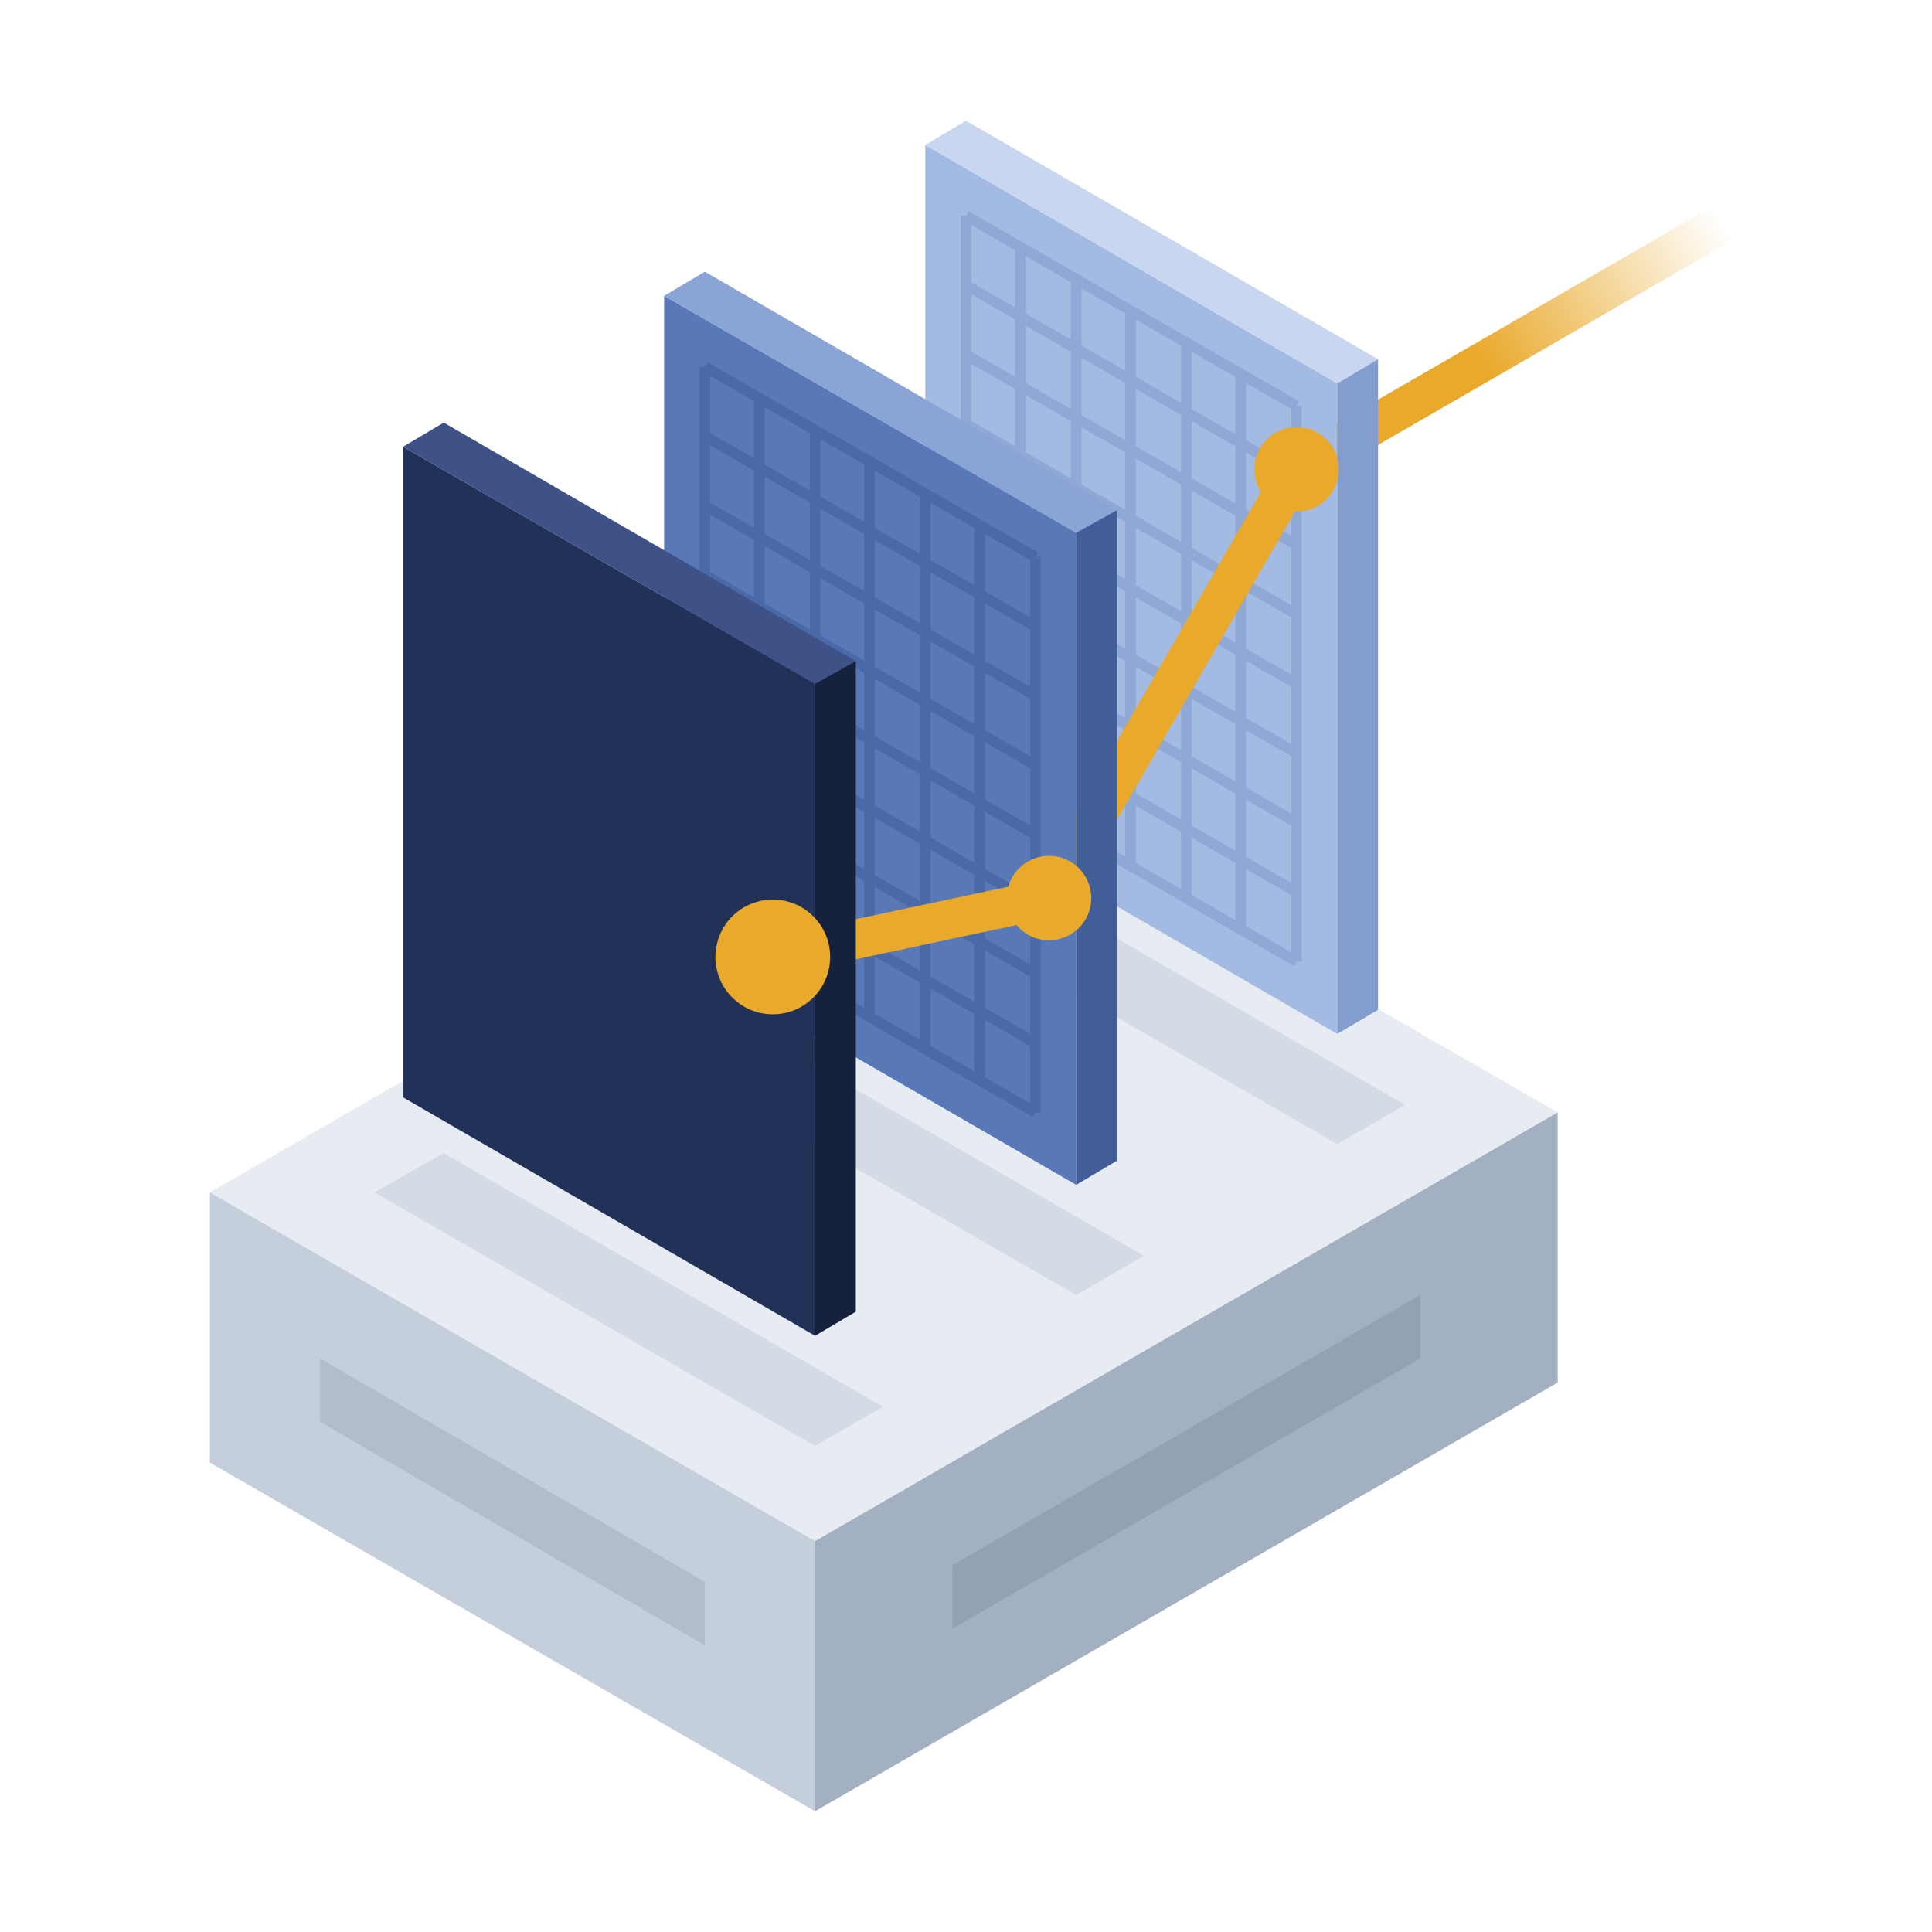
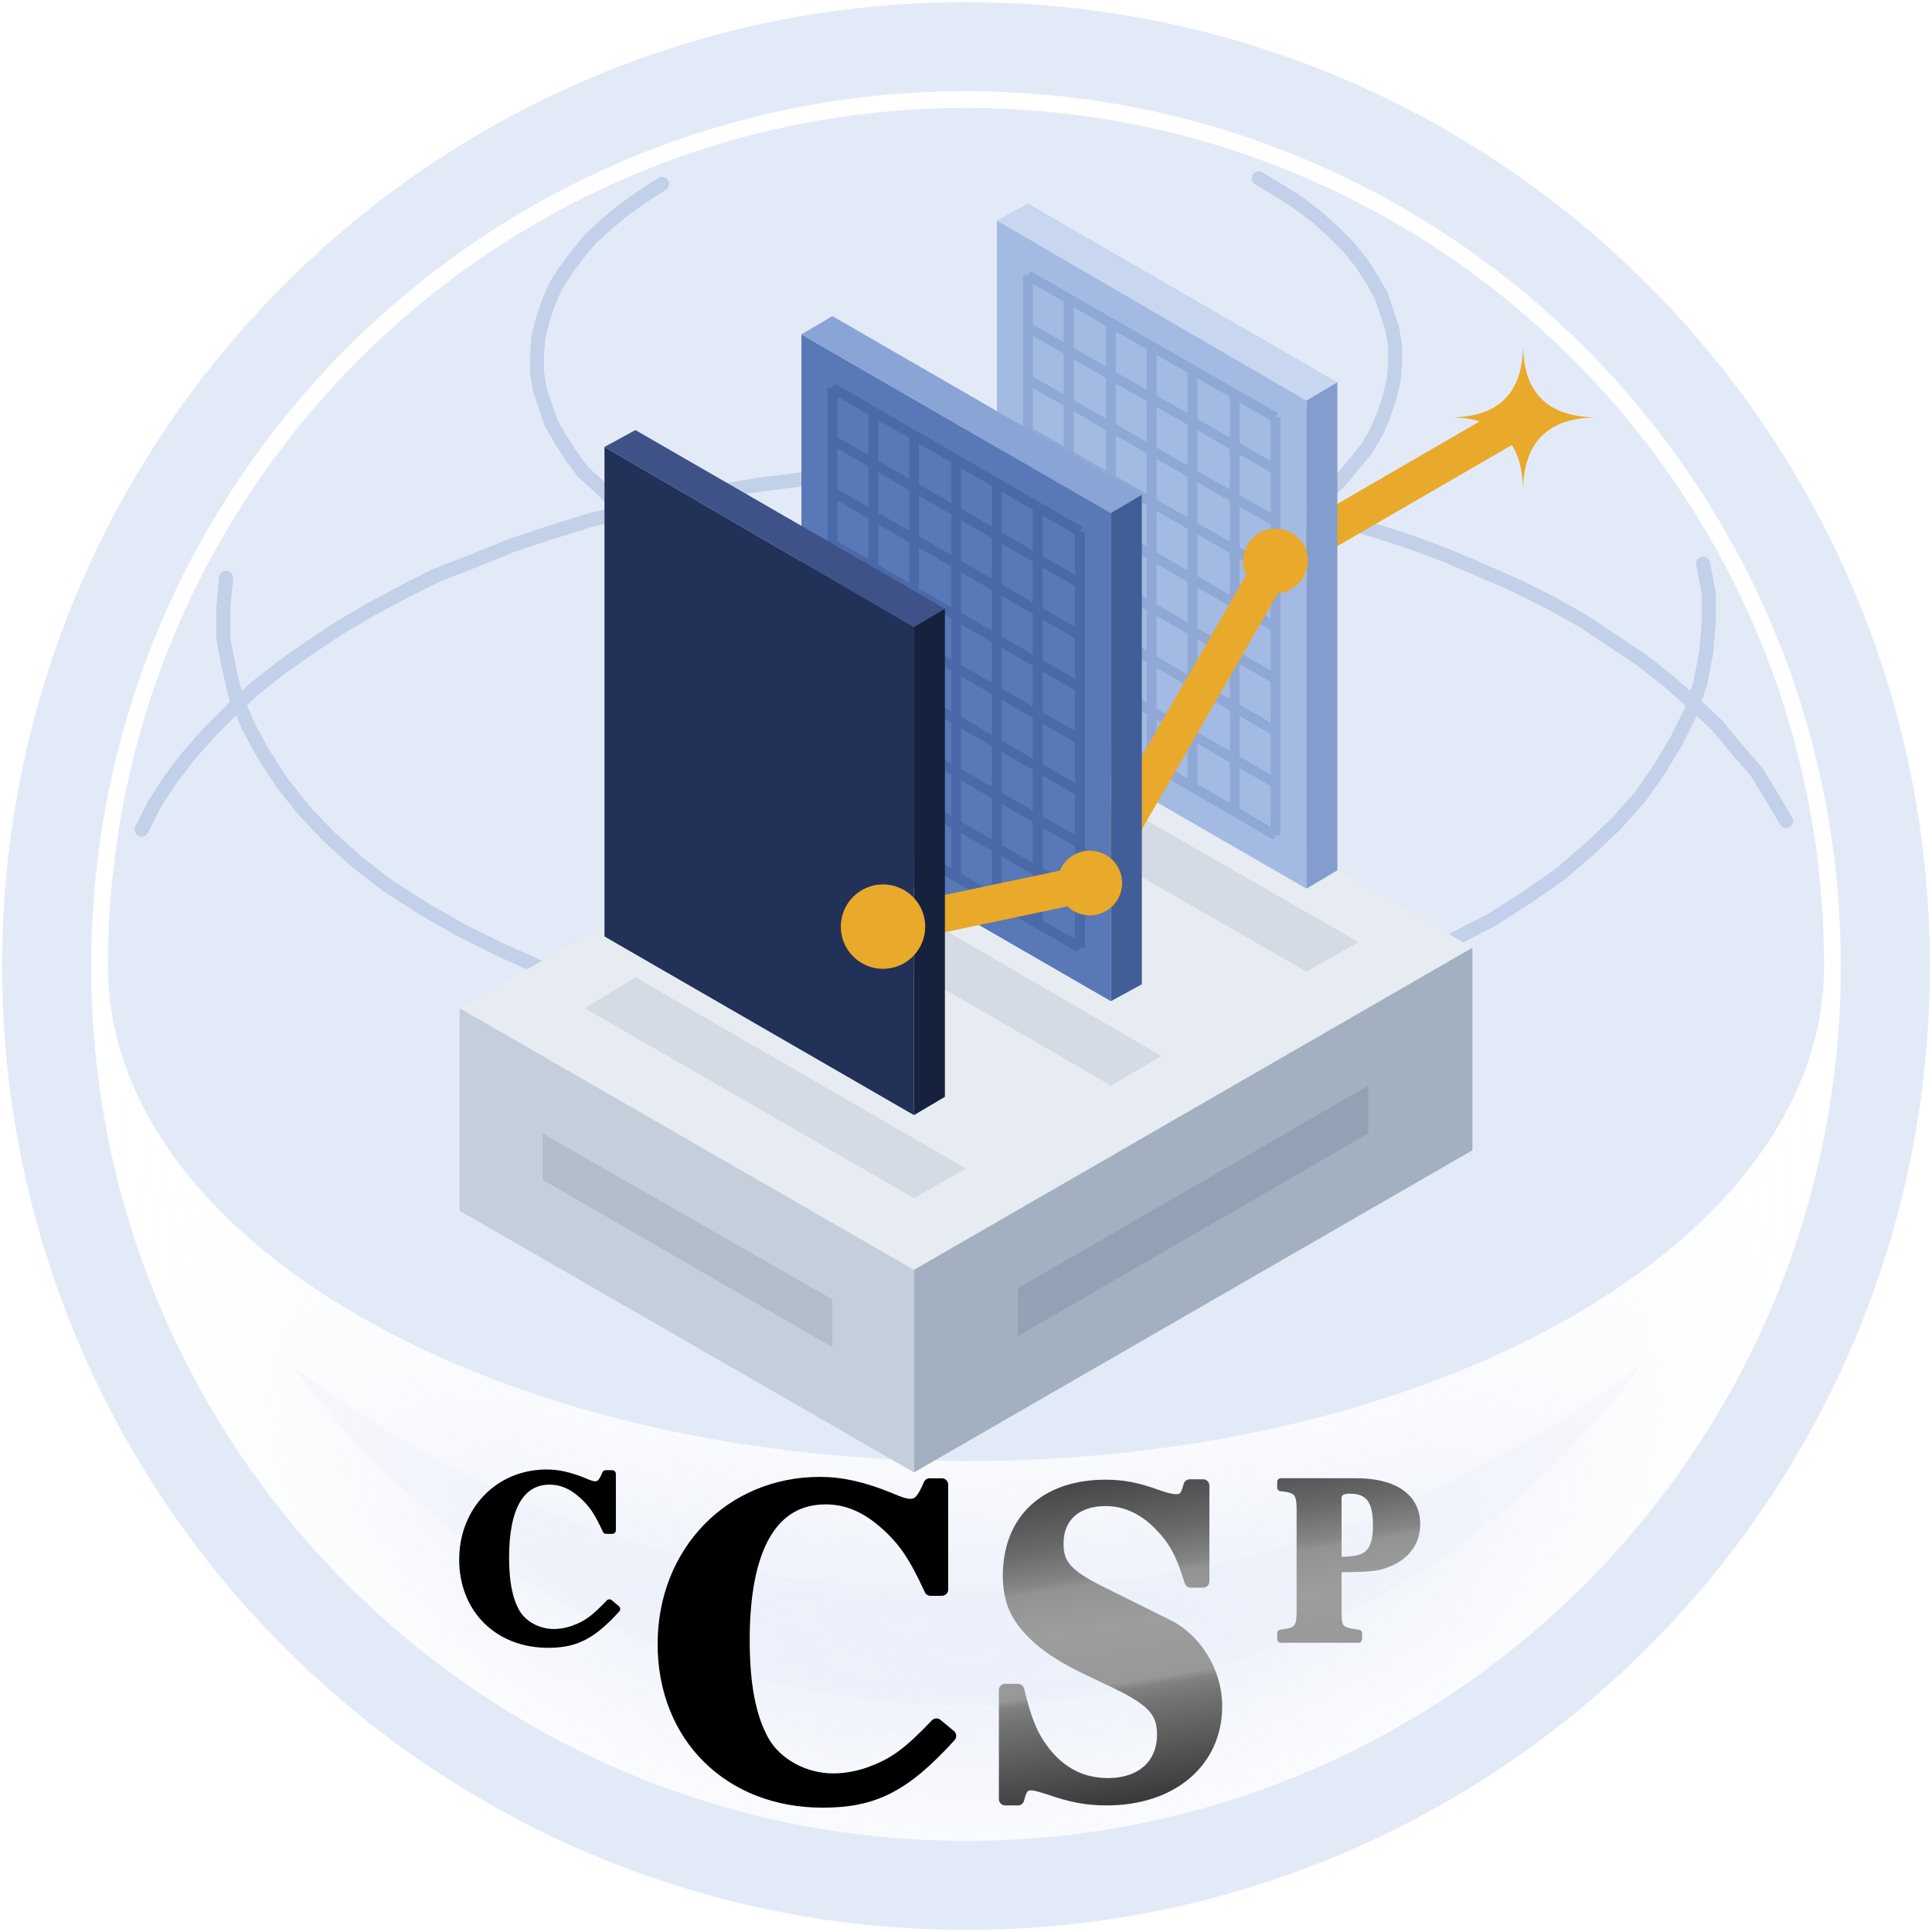
- <svg xmlns="http://www.w3.org/2000/svg" viewBox="0 0 128 128" width="128" height="128" role="img" aria-labelledby="t">
+ <svg xmlns="http://www.w3.org/2000/svg" viewBox="-4.672 -4.672 137.343 137.343" width="512" height="512" role="img" aria-labelledby="ccsp-title">
  <defs>
-     <linearGradient id="ray" gradientUnits="userSpaceOnUse" x1="114.1" y1="14.8" x2="91.3" y2="28">
-       <stop offset="0" stop-color="#E9A92B" stop-opacity="0" />
-       <stop offset=".7" stop-color="#E9A92B" />
+     <radialGradient id="ccsp-glass-f" gradientUnits="userSpaceOnUse" cx="64" cy="64" r="103.7" gradientTransform="matrix(1 0 0 0.577 0 27.05)">
+       <stop offset="0" stop-color="#E3EAF7" stop-opacity="0.298" />
+       <stop offset="0.588" stop-color="#E3EAF7" stop-opacity="0.298" />
+       <stop offset="0.647" stop-color="#E3EAF7" stop-opacity="0.469" />
+       <stop offset="0.706" stop-color="#E3EAF7" stop-opacity="0.685" />
+       <stop offset="0.765" stop-color="#E3EAF7" stop-opacity="0.808" />
+       <stop offset="0.853" stop-color="#E3EAF7" stop-opacity="0.88" />
+       <stop offset="1" stop-color="#E3EAF7" stop-opacity="0.757" />
+     </radialGradient>
+     <radialGradient id="ccsp-glass-g" gradientUnits="userSpaceOnUse" cx="64" cy="64" r="62.292">
+       <stop offset="0" stop-color="#fff" stop-opacity="0.899" />
+       <stop offset="0.622" stop-color="#fff" stop-opacity="0.899" />
+       <stop offset="0.747" stop-color="#fff" stop-opacity="0.893" />
+       <stop offset="0.83" stop-color="#fff" stop-opacity="0.789" />
+       <stop offset="0.892" stop-color="#fff" stop-opacity="0.632" />
+       <stop offset="0.946" stop-color="#fff" stop-opacity="0.455" />
+       <stop offset="1" stop-color="#fff" stop-opacity="0.292" />
+     </radialGradient>
+     <linearGradient id="ccsp-glass-h" gradientUnits="userSpaceOnUse" x1="1.708" y1="0" x2="126.292" y2="0">
+       <stop offset="0" stop-color="#fff" stop-opacity="0" />
+       <stop offset="0.064" stop-color="#fff" stop-opacity="0.14" />
+       <stop offset="0.116" stop-color="#fff" stop-opacity="0.403" />
+       <stop offset="0.168" stop-color="#fff" stop-opacity="0.548" />
+       <stop offset="0.23" stop-color="#fff" stop-opacity="0.719" />
+       <stop offset="0.293" stop-color="#fff" stop-opacity="0.74" />
+       <stop offset="0.376" stop-color="#fff" stop-opacity="0.839" />
+       <stop offset="0.5" stop-color="#fff" stop-opacity="0.856" />
+       <stop offset="0.624" stop-color="#fff" stop-opacity="0.839" />
+       <stop offset="0.707" stop-color="#fff" stop-opacity="0.74" />
+       <stop offset="0.77" stop-color="#fff" stop-opacity="0.719" />
+       <stop offset="0.832" stop-color="#fff" stop-opacity="0.548" />
+       <stop offset="0.884" stop-color="#fff" stop-opacity="0.403" />
+       <stop offset="0.936" stop-color="#fff" stop-opacity="0.14" />
+       <stop offset="1" stop-color="#fff" stop-opacity="0" />
+     </linearGradient>
+     <mask id="ccsp-glass-mg" maskUnits="userSpaceOnUse" x="0.811" y="62" width="126.378" height="66.189">
+       <rect x="0.811" y="62" width="126.378" height="66.189" fill="url(#ccsp-glass-g)" />
+     </mask>
+     <mask id="ccsp-glass-mh" maskUnits="userSpaceOnUse" x="0.811" y="62" width="126.378" height="66.189">
+       <rect x="0.811" y="62" width="126.378" height="66.189" fill="url(#ccsp-glass-h)" />
+     </mask>
+     <linearGradient id="ccsp-metal" gradientUnits="userSpaceOnUse" x1="15.625" y1="109.697" x2="19.183" y2="132.163">
+       <stop offset="0" stop-color="#474747" />
+       <stop offset="0.182" stop-color="#686868" />
+       <stop offset="0.295" stop-color="#868686" />
+       <stop offset="0.318" stop-color="#939393" />
+       <stop offset="0.455" stop-color="#9D9D9D" />
+       <stop offset="0.636" stop-color="#989898" />
+       <stop offset="0.659" stop-color="#828282" />
+       <stop offset="0.705" stop-color="#747474" />
+       <stop offset="1" stop-color="#3B3B3B" />
    </linearGradient>
  </defs>
-   <polygon points="63.1,50.6 103.2,73.7 54,102.1 13.9,79" fill="#E7ECF3" />
-   <polygon points="13.9,79 54,102.1 54,120 13.9,96.9" fill="#C5CFDC" />
-   <polygon points="54,102.1 103.2,73.7 103.2,91.6 54,120" fill="#A3B0C1" />
-   <polygon points="21.2,90 46.7,104.8 46.7,109 21.2,94.2" fill="#B2BDCC" />
-   <polygon points="63.1,103.7 94.1,85.8 94.1,90 63.1,107.9" fill="#93A1B4" />
-   <polygon points="64,56.4 93.1,73.2 88.6,75.8 59.4,59" fill="#D4DBE5" />
-   <polygon points="46.7,66.4 75.8,83.2 71.3,85.8 42.1,69" fill="#D4DBE5" />
-   <polygon points="29.4,76.4 58.5,93.2 54,95.8 24.8,79" fill="#D4DBE5" />
-   <line x1="114.1" y1="14.8" x2="85.9" y2="31.1" stroke="url(#ray)" stroke-width="2.6" stroke-linecap="round" />
-   <polygon points="61.3,52.7 88.6,68.5 88.6,25.4 61.3,9.6" fill="#A3BAE2" />
-   <polygon points="64,8 91.3,23.8 88.6,25.4 61.3,9.6" fill="#C8D6F0" />
-   <polygon points="88.6,68.5 91.3,66.9 91.3,23.8 88.6,25.4" fill="#839ECE" />
-   <line x1="64" y1="51.1" x2="64" y2="14.3" stroke="#90A8D5" stroke-width="0.7" />
-   <line x1="67.6" y1="53.2" x2="67.6" y2="16.4" stroke="#90A8D5" stroke-width="0.7" />
-   <line x1="71.3" y1="55.3" x2="71.3" y2="18.5" stroke="#90A8D5" stroke-width="0.7" />
-   <line x1="74.9" y1="57.4" x2="74.9" y2="20.6" stroke="#90A8D5" stroke-width="0.7" />
-   <line x1="78.6" y1="59.5" x2="78.6" y2="22.7" stroke="#90A8D5" stroke-width="0.7" />
-   <line x1="82.2" y1="61.6" x2="82.2" y2="24.8" stroke="#90A8D5" stroke-width="0.7" />
-   <line x1="85.9" y1="63.7" x2="85.9" y2="26.9" stroke="#90A8D5" stroke-width="0.7" />
-   <line x1="64" y1="51.1" x2="85.9" y2="63.7" stroke="#90A8D5" stroke-width="0.7" />
-   <line x1="64" y1="46.5" x2="85.9" y2="59.1" stroke="#90A8D5" stroke-width="0.7" />
-   <line x1="64" y1="41.9" x2="85.9" y2="54.5" stroke="#90A8D5" stroke-width="0.7" />
-   <line x1="64" y1="37.3" x2="85.9" y2="49.9" stroke="#90A8D5" stroke-width="0.7" />
-   <line x1="64" y1="32.7" x2="85.9" y2="45.3" stroke="#90A8D5" stroke-width="0.7" />
-   <line x1="64" y1="28.1" x2="85.9" y2="40.7" stroke="#90A8D5" stroke-width="0.7" />
-   <line x1="64" y1="23.5" x2="85.9" y2="36.1" stroke="#90A8D5" stroke-width="0.7" />
-   <line x1="64" y1="18.9" x2="85.9" y2="31.5" stroke="#90A8D5" stroke-width="0.7" />
-   <line x1="64" y1="14.3" x2="85.9" y2="26.9" stroke="#90A8D5" stroke-width="0.7" />
-   <line x1="85.9" y1="31.1" x2="69.5" y2="59.5" stroke="#E9A92B" stroke-width="2.6" stroke-linecap="round" />
-   <circle cx="85.9" cy="31.1" r="2.8" fill="#E9A92B" />
-   <polygon points="44,62.7 71.3,78.5 71.3,35.3 44,19.6" fill="#5878B7" />
-   <polygon points="46.7,18 74,33.8 71.3,35.3 44,19.6" fill="#89A4D5" />
-   <polygon points="71.3,78.5 74,76.9 74,33.8 71.3,35.3" fill="#415E99" />
-   <line x1="46.7" y1="61.1" x2="46.7" y2="24.3" stroke="#4A69A8" stroke-width="0.7" />
-   <line x1="50.3" y1="63.2" x2="50.3" y2="26.4" stroke="#4A69A8" stroke-width="0.7" />
-   <line x1="54" y1="65.3" x2="54" y2="28.5" stroke="#4A69A8" stroke-width="0.7" />
-   <line x1="57.6" y1="67.4" x2="57.6" y2="30.6" stroke="#4A69A8" stroke-width="0.7" />
-   <line x1="61.3" y1="69.5" x2="61.3" y2="32.7" stroke="#4A69A8" stroke-width="0.7" />
-   <line x1="64.9" y1="71.6" x2="64.9" y2="34.8" stroke="#4A69A8" stroke-width="0.7" />
-   <line x1="68.6" y1="73.7" x2="68.6" y2="36.9" stroke="#4A69A8" stroke-width="0.7" />
-   <line x1="46.7" y1="61.1" x2="68.6" y2="73.7" stroke="#4A69A8" stroke-width="0.7" />
-   <line x1="46.7" y1="56.5" x2="68.6" y2="69.1" stroke="#4A69A8" stroke-width="0.7" />
-   <line x1="46.7" y1="51.9" x2="68.6" y2="64.5" stroke="#4A69A8" stroke-width="0.7" />
-   <line x1="46.7" y1="47.3" x2="68.6" y2="59.9" stroke="#4A69A8" stroke-width="0.7" />
-   <line x1="46.7" y1="42.7" x2="68.6" y2="55.3" stroke="#4A69A8" stroke-width="0.7" />
-   <line x1="46.7" y1="38.1" x2="68.6" y2="50.7" stroke="#4A69A8" stroke-width="0.7" />
-   <line x1="46.7" y1="33.5" x2="68.6" y2="46.1" stroke="#4A69A8" stroke-width="0.7" />
-   <line x1="46.7" y1="28.9" x2="68.6" y2="41.5" stroke="#4A69A8" stroke-width="0.7" />
-   <line x1="46.7" y1="24.3" x2="68.6" y2="36.9" stroke="#4A69A8" stroke-width="0.7" />
-   <line x1="69.5" y1="59.5" x2="51.2" y2="63.4" stroke="#E9A92B" stroke-width="2.6" stroke-linecap="round" />
-   <circle cx="69.5" cy="59.5" r="2.8" fill="#E9A92B" />
-   <polygon points="26.7,72.7 54,88.5 54,45.3 26.7,29.6" fill="#213157" />
-   <polygon points="29.4,28 56.7,43.8 54,45.3 26.7,29.6" fill="#3E5288" />
-   <polygon points="54,88.5 56.7,86.9 56.7,43.8 54,45.3" fill="#16213E" />
-   <circle cx="51.2" cy="63.4" r="3.8" fill="#E9A92B" />
+   <circle cx="64" cy="64" r="65.355" fill="none" stroke="#E3EAF7" stroke-width="6.333" />
+   <g>
+     <path d="M3 64A61 61 0 0 1 125 64A61 35.2 0 0 1 3 64Z" fill="#E3EAF7" />
+     <polyline points="5.4,54.3 6.3,52.5 7.4,50.8 8.7,49.1 10.1,47.5 11.7,45.9 13.4,44.3 15.3,42.8 17.3,41.4 19.4,40 21.6,38.7 24,37.4 26.4,36.2 29,35.2 31.7,34.1 34.4,33.2 37.3,32.3 40.2,31.6 43.1,30.9 46.2,30.3 49.2,29.8 52.4,29.4 55.5,29.1 58.7,28.9 61.9,28.8 65.1,28.8 68.3,28.9 71.4,29 74.6,29.3 77.7,29.7 80.8,30.1 83.9,30.7 86.9,31.3 89.8,32.1 92.6,32.9 95.4,33.8 98.1,34.8 100.7,35.9 103.2,37 105.6,38.2 107.9,39.5 110,40.9 112.1,42.3 114,43.8 115.7,45.3 117.4,46.9 118.8,48.6 120.2,50.2 121.3,52 122.3,53.7" fill="none" stroke="#C3D0E9" stroke-width="1" stroke-linecap="round" />
+     <polyline points="101.4,60.7 98.7,62.1 95.8,63.5 92.8,64.7 89.6,65.8 86.3,66.7 82.9,67.6 79.4,68.3 75.9,68.8 72.3,69.2 68.6,69.5 64.9,69.6 61.2,69.6 57.6,69.4 53.9,69 50.3,68.6 46.8,67.9 43.4,67.2 40,66.3 36.8,65.2 33.7,64.1 30.8,62.8 28,61.4 25.4,59.9 22.9,58.3 20.7,56.6 18.7,54.8 16.9,52.9 15.4,51 14.1,49 13,47 12.1,44.9 11.6,42.8 11.2,40.7 11.2,38.6 11.4,36.4" fill="none" stroke="#C3D0E9" stroke-width="1" stroke-linecap="round" />
+     <polyline points="116.4,35.4 116.8,37.5 116.8,39.6 116.6,41.8 116.2,43.9 115.5,46 114.5,48 113.3,50 111.9,52 110.2,53.9 108.3,55.7 106.2,57.5 103.9,59.1 101.4,60.7" fill="none" stroke="#C3D0E9" stroke-width="1" stroke-linecap="round" />
+     <polyline points="85.6,33.3 84,34.2 82.4,34.9 80.6,35.6 78.8,36.3 76.9,36.8 74.9,37.3 72.9,37.7 70.9,38 68.8,38.3 66.7,38.4 64.5,38.5 62.4,38.5 60.3,38.3 58.2,38.2 56.1,37.9 54.1,37.5 52.1,37.1 50.2,36.6 48.3,36 46.5,35.3 44.8,34.6 43.2,33.7 41.7,32.9 40.3,31.9 39,31 37.9,29.9 36.8,28.9 35.9,27.7 35.2,26.6 34.5,25.4 34.1,24.2 33.7,23 33.5,21.8 33.5,20.6 33.6,19.3 33.9,18.1 34.3,16.9 34.8,15.7 35.5,14.6 36.4,13.4 37.3,12.3 38.4,11.3 39.6,10.3 41,9.3 42.4,8.4" fill="none" stroke="#C3D0E9" stroke-width="1" stroke-linecap="round" />
+     <polyline points="84.8,8 86.3,8.9 87.7,9.8 89,10.8 90.1,11.8 91.2,12.9 92.1,14 92.8,15.1 93.5,16.3 93.9,17.5 94.3,18.7 94.5,19.9 94.5,21.2 94.4,22.4 94.1,23.6 93.7,24.8 93.2,26 92.5,27.2 91.6,28.3 90.7,29.4 89.6,30.5 88.4,31.5 87,32.4 85.6,33.3" fill="none" stroke="#C3D0E9" stroke-width="1" stroke-linecap="round" />
+   </g>
+   <g mask="url(#ccsp-glass-mh)">
+     <path d="M1.811 64A62.189 62.189 0 0 0 126.189 64L125 64A61 35.218 0 0 1 3 64Z" fill="url(#ccsp-glass-f)" mask="url(#ccsp-glass-mg)" />
+   </g>
+   <path d="M15.937 92.284A59.733 59.733 0 0 0 112.063 92.284A79.197 79.197 0 0 1 15.937 92.284Z" fill="#E3EAF7" fill-opacity="0.246" />
+   <polygon points="67.7,44.1 100,62.7 60.3,85.6 28,67" fill="#E7ECF3" />
+   <polygon points="28,67 60.3,85.6 60.3,100 28,81.4" fill="#C5CFDC" />
+   <polygon points="60.3,85.6 100,62.7 100,77.1 60.3,100" fill="#A3B0C1" />
+   <polygon points="33.9,75.9 54.5,87.7 54.5,91.1 33.9,79.2" fill="#B2BDCC" />
+   <polygon points="67.7,86.9 92.6,72.5 92.6,75.9 67.7,90.3" fill="#93A1B4" />
+   <polygon points="68.4,48.8 91.9,62.3 88.2,64.4 64.7,50.9" fill="#D4DBE5" />
+   <polygon points="54.5,56.8 77.9,70.4 74.3,72.5 50.8,58.9" fill="#D4DBE5" />
+   <polygon points="40.5,64.8 64,78.4 60.3,80.5 36.9,67" fill="#D4DBE5" />
+   <line x1="103.6" y1="25" x2="86" y2="35.2" stroke="#E9A92B" stroke-width="2.6" stroke-linecap="round" />
+   <polygon points="66.2,45.8 88.2,58.5 88.2,23.8 66.2,11" fill="#A3BAE2" />
+   <polygon points="68.4,9.8 90.4,22.5 88.2,23.8 66.2,11" fill="#C8D6F0" />
+   <polygon points="88.2,58.5 90.4,57.2 90.4,22.5 88.2,23.8" fill="#839ECE" />
+   <line x1="68.4" y1="44.5" x2="68.4" y2="14.9" stroke="#90A8D5" stroke-width="0.7" />
+   <line x1="71.3" y1="46.2" x2="71.3" y2="16.6" stroke="#90A8D5" stroke-width="0.7" />
+   <line x1="74.3" y1="47.9" x2="74.3" y2="18.2" stroke="#90A8D5" stroke-width="0.7" />
+   <line x1="77.2" y1="49.6" x2="77.2" y2="19.9" stroke="#90A8D5" stroke-width="0.7" />
+   <line x1="80.1" y1="51.3" x2="80.1" y2="21.6" stroke="#90A8D5" stroke-width="0.7" />
+   <line x1="83.1" y1="53" x2="83.1" y2="23.3" stroke="#90A8D5" stroke-width="0.7" />
+   <line x1="86" y1="54.7" x2="86" y2="25" stroke="#90A8D5" stroke-width="0.7" />
+   <line x1="68.4" y1="44.5" x2="86" y2="54.7" stroke="#90A8D5" stroke-width="0.7" />
+   <line x1="68.4" y1="40.8" x2="86" y2="51" stroke="#90A8D5" stroke-width="0.7" />
+   <line x1="68.4" y1="37.1" x2="86" y2="47.3" stroke="#90A8D5" stroke-width="0.7" />
+   <line x1="68.4" y1="33.4" x2="86" y2="43.6" stroke="#90A8D5" stroke-width="0.7" />
+   <line x1="68.4" y1="29.7" x2="86" y2="39.9" stroke="#90A8D5" stroke-width="0.7" />
+   <line x1="68.4" y1="26" x2="86" y2="36.1" stroke="#90A8D5" stroke-width="0.7" />
+   <line x1="68.4" y1="22.3" x2="86" y2="32.4" stroke="#90A8D5" stroke-width="0.7" />
+   <line x1="68.4" y1="18.6" x2="86" y2="28.7" stroke="#90A8D5" stroke-width="0.7" />
+   <line x1="68.4" y1="14.9" x2="86" y2="25" stroke="#90A8D5" stroke-width="0.7" />
+   <line x1="86" y1="35.2" x2="72.8" y2="58.1" stroke="#E9A92B" stroke-width="2.6" stroke-linecap="round" />
+   <circle cx="86" cy="35.2" r="2.3" fill="#E9A92B" />
+   <polygon points="52.3,53.8 74.3,66.5 74.3,31.8 52.3,19.1" fill="#5878B7" />
+   <polygon points="54.5,17.8 76.5,30.5 74.3,31.8 52.3,19.1" fill="#89A4D5" />
+   <polygon points="74.3,66.5 76.5,65.3 76.5,30.5 74.3,31.8" fill="#415E99" />
+   <line x1="54.5" y1="52.6" x2="54.5" y2="22.9" stroke="#4A69A8" stroke-width="0.7" />
+   <line x1="57.4" y1="54.3" x2="57.4" y2="24.6" stroke="#4A69A8" stroke-width="0.7" />
+   <line x1="60.3" y1="56" x2="60.3" y2="26.3" stroke="#4A69A8" stroke-width="0.7" />
+   <line x1="63.3" y1="57.6" x2="63.3" y2="28" stroke="#4A69A8" stroke-width="0.7" />
+   <line x1="66.2" y1="59.3" x2="66.2" y2="29.7" stroke="#4A69A8" stroke-width="0.7" />
+   <line x1="69.1" y1="61" x2="69.1" y2="31.4" stroke="#4A69A8" stroke-width="0.7" />
+   <line x1="72.1" y1="62.7" x2="72.1" y2="33.1" stroke="#4A69A8" stroke-width="0.7" />
+   <line x1="54.5" y1="52.6" x2="72.1" y2="62.7" stroke="#4A69A8" stroke-width="0.7" />
+   <line x1="54.5" y1="48.9" x2="72.1" y2="59" stroke="#4A69A8" stroke-width="0.7" />
+   <line x1="54.5" y1="45.1" x2="72.1" y2="55.3" stroke="#4A69A8" stroke-width="0.7" />
+   <line x1="54.5" y1="41.4" x2="72.1" y2="51.6" stroke="#4A69A8" stroke-width="0.7" />
+   <line x1="54.5" y1="37.7" x2="72.1" y2="47.9" stroke="#4A69A8" stroke-width="0.7" />
+   <line x1="54.5" y1="34" x2="72.1" y2="44.2" stroke="#4A69A8" stroke-width="0.7" />
+   <line x1="54.5" y1="30.3" x2="72.1" y2="40.5" stroke="#4A69A8" stroke-width="0.7" />
+   <line x1="54.5" y1="26.6" x2="72.1" y2="36.8" stroke="#4A69A8" stroke-width="0.7" />
+   <line x1="54.5" y1="22.9" x2="72.1" y2="33.1" stroke="#4A69A8" stroke-width="0.7" />
+   <line x1="72.8" y1="58.1" x2="58.1" y2="61.2" stroke="#E9A92B" stroke-width="2.6" stroke-linecap="round" />
+   <circle cx="72.8" cy="58.1" r="2.3" fill="#E9A92B" />
+   <polygon points="38.3,61.9 60.3,74.6 60.3,39.9 38.3,27.1" fill="#213157" />
+   <polygon points="40.5,25.9 62.5,38.6 60.3,39.9 38.3,27.1" fill="#3E5288" />
+   <polygon points="60.3,74.6 62.5,73.3 62.5,38.6 60.3,39.9" fill="#16213E" />
+   <circle cx="58.1" cy="61.2" r="3" fill="#E9A92B" />
+   <path d="M103.6 19.8Q103.6 25 108.9 25Q103.6 25 103.6 30.3Q103.6 25 98.4 25Q103.6 25 103.6 19.8Z" fill="#E9A92B" />
+   <g aria-label="CCSP">
+     <path d="M39.16 109.71 38.65 109.28C37.63 110.35 37.09 110.76 36.25 111.08C35.75 111.29 35.18 111.39 34.7 111.39C33.57 111.39 32.49 110.79 32 109.9C31.5 108.99 31.26 107.78 31.26 106.05C31.26 102.5 32.34 100.61 34.41 100.61C35.22 100.61 35.96 100.92 36.69 101.57C37.43 102.22 37.82 102.81 38.42 104.11H38.85V100.1H38.39C38.13 100.72 37.96 100.89 37.63 100.89C37.46 100.89 37.24 100.82 36.85 100.65C35.85 100.24 35.01 100.05 34.19 100.05C30.78 100.05 28.23 102.69 28.23 106.2C28.23 109.73 30.73 112.21 34.29 112.21C36.26 112.21 37.43 111.61 39.16 109.71Z" fill="#000" stroke="#000" stroke-width="0.517" stroke-linejoin="round" />
+     <path d="M62.85 118.73 61.9 117.94C60.02 119.91 59 120.68 57.44 121.28C56.51 121.66 55.46 121.85 54.57 121.85C52.47 121.85 50.46 120.74 49.54 119.08C48.62 117.4 48.17 115.13 48.17 111.92C48.17 105.32 50.18 101.82 54.03 101.82C55.53 101.82 56.9 102.39 58.27 103.6C59.63 104.81 60.37 105.9 61.48 108.32H62.28V100.87H61.42C60.94 102.01 60.62 102.33 60.02 102.33C59.7 102.33 59.28 102.2 58.55 101.88C56.7 101.12 55.14 100.77 53.62 100.77C47.28 100.77 42.53 105.67 42.53 112.2C42.53 118.76 47.18 123.38 53.81 123.38C57.47 123.38 59.63 122.27 62.85 118.73Z" fill="#000" stroke="#000" stroke-width="0.905" stroke-linejoin="round" />
+     <path d="M81.76 116.6C81.76 114.25 80.35 111.9 78.32 110.9L73.71 108.61C71.17 107.36 70.48 106.61 70.48 105.07C70.48 103.13 71.8 101.94 73.93 101.94C75.34 101.94 76.66 102.54 77.78 103.69C78.85 104.79 79.35 105.7 79.98 107.74H80.85V100.94H79.91C79.69 101.78 79.48 102 78.91 102C78.63 102 78.25 101.91 77.6 101.69C76.15 101.16 75.15 100.97 73.93 100.97C69.67 100.97 67.07 103.38 67.07 107.36C67.07 108.14 67.19 108.8 67.41 109.43C68.07 111.09 69.76 112.56 72.43 113.85L74.53 114.85C77.28 116.17 78.03 116.98 78.03 118.64C78.03 120.8 76.5 122.18 74.09 122.18C72.27 122.18 70.77 121.43 69.57 119.93C68.67 118.77 68.23 117.7 67.69 115.48H66.79V123.22H67.69C67.88 122.4 68.13 122.15 68.63 122.15C68.89 122.15 69.23 122.24 69.92 122.46C71.45 123 72.61 123.22 73.99 123.22C78.63 123.22 81.76 120.55 81.76 116.6Z" fill="url(#ccsp-metal)" stroke="url(#ccsp-metal)" stroke-width="0.905" stroke-linejoin="round" />
+     <path d="M96.03 103.68C96.03 101.76 94.46 100.67 91.7 100.67H86.38V101.08C87.53 101.18 87.76 101.45 87.76 102.61V109.92C87.76 110.94 87.55 111.27 86.77 111.37C86.72 111.37 86.56 111.4 86.38 111.44V111.85H91.9V111.44C90.59 111.27 90.44 111.12 90.44 109.92V106.84C92.68 106.82 93.24 106.77 93.97 106.48C95.31 105.96 96.03 104.95 96.03 103.68ZM93.19 103.76C93.19 104.81 92.99 105.43 92.56 105.81C92.16 106.14 91.62 106.26 90.44 106.26V101.83C90.44 101.45 90.72 101.25 91.27 101.25C92.64 101.25 93.19 101.98 93.19 103.76Z" fill="url(#ccsp-metal)" stroke="url(#ccsp-metal)" stroke-width="0.517" stroke-linejoin="round" />
+   </g>
</svg>
